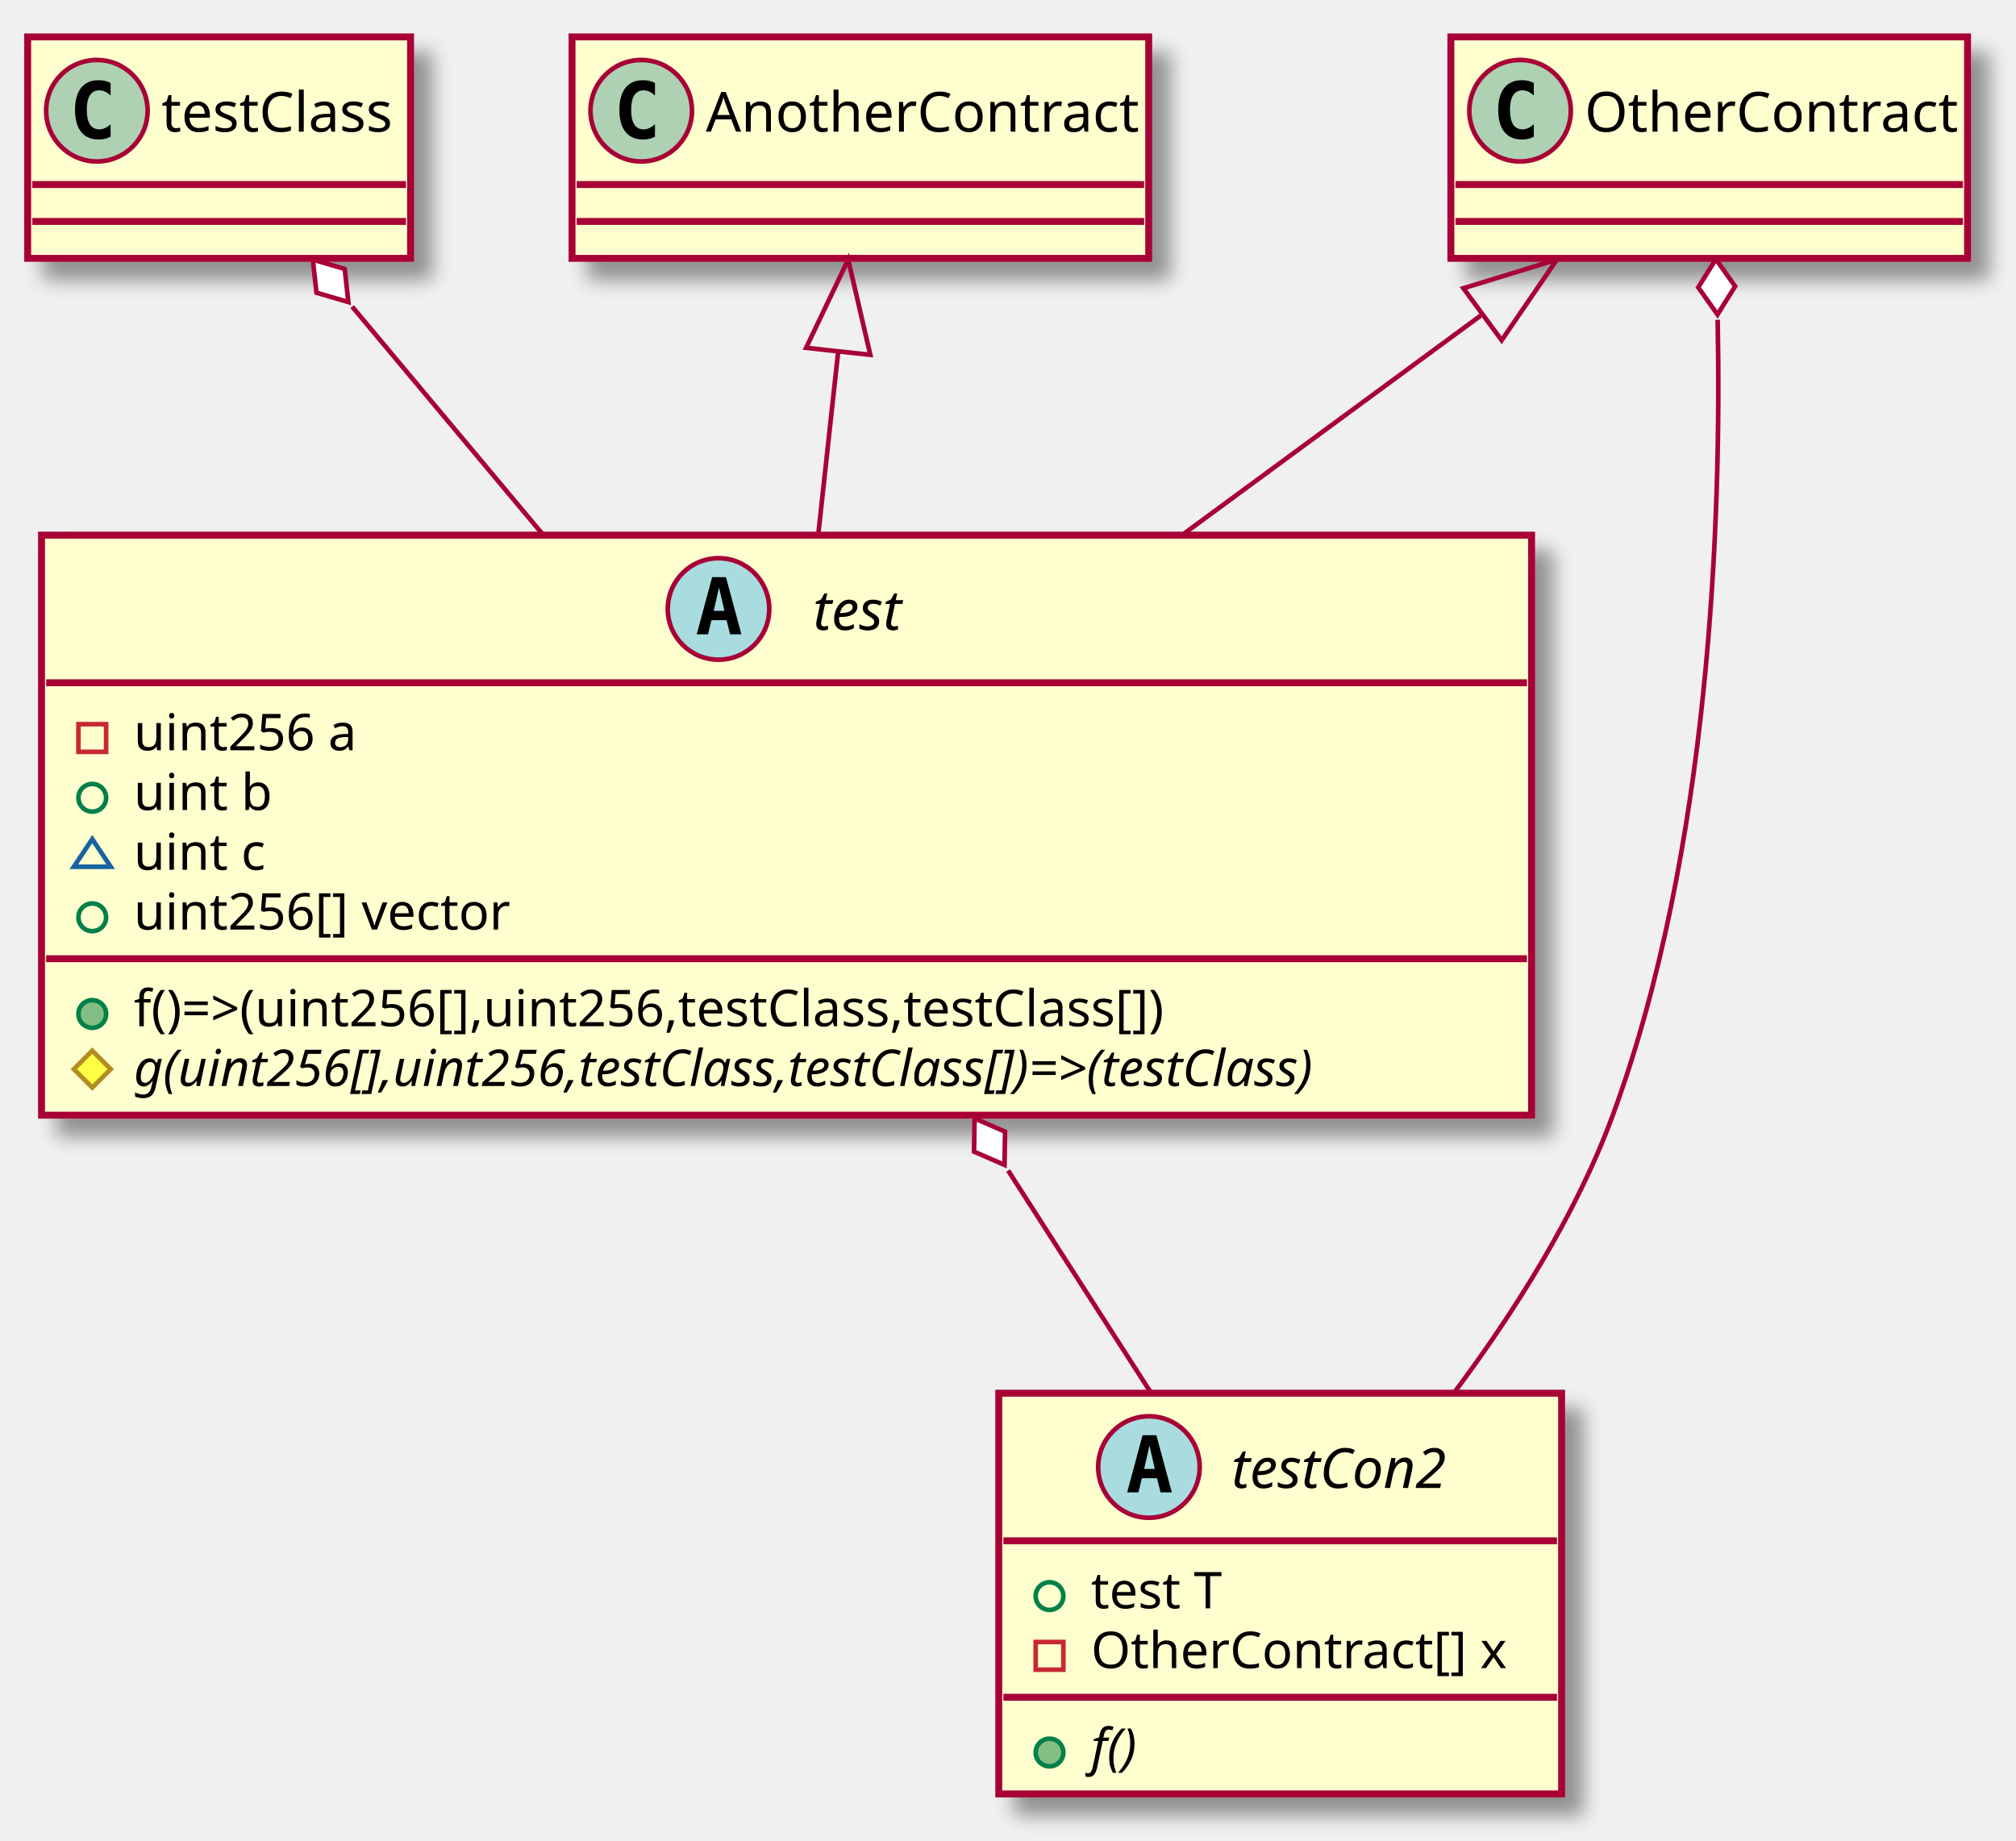
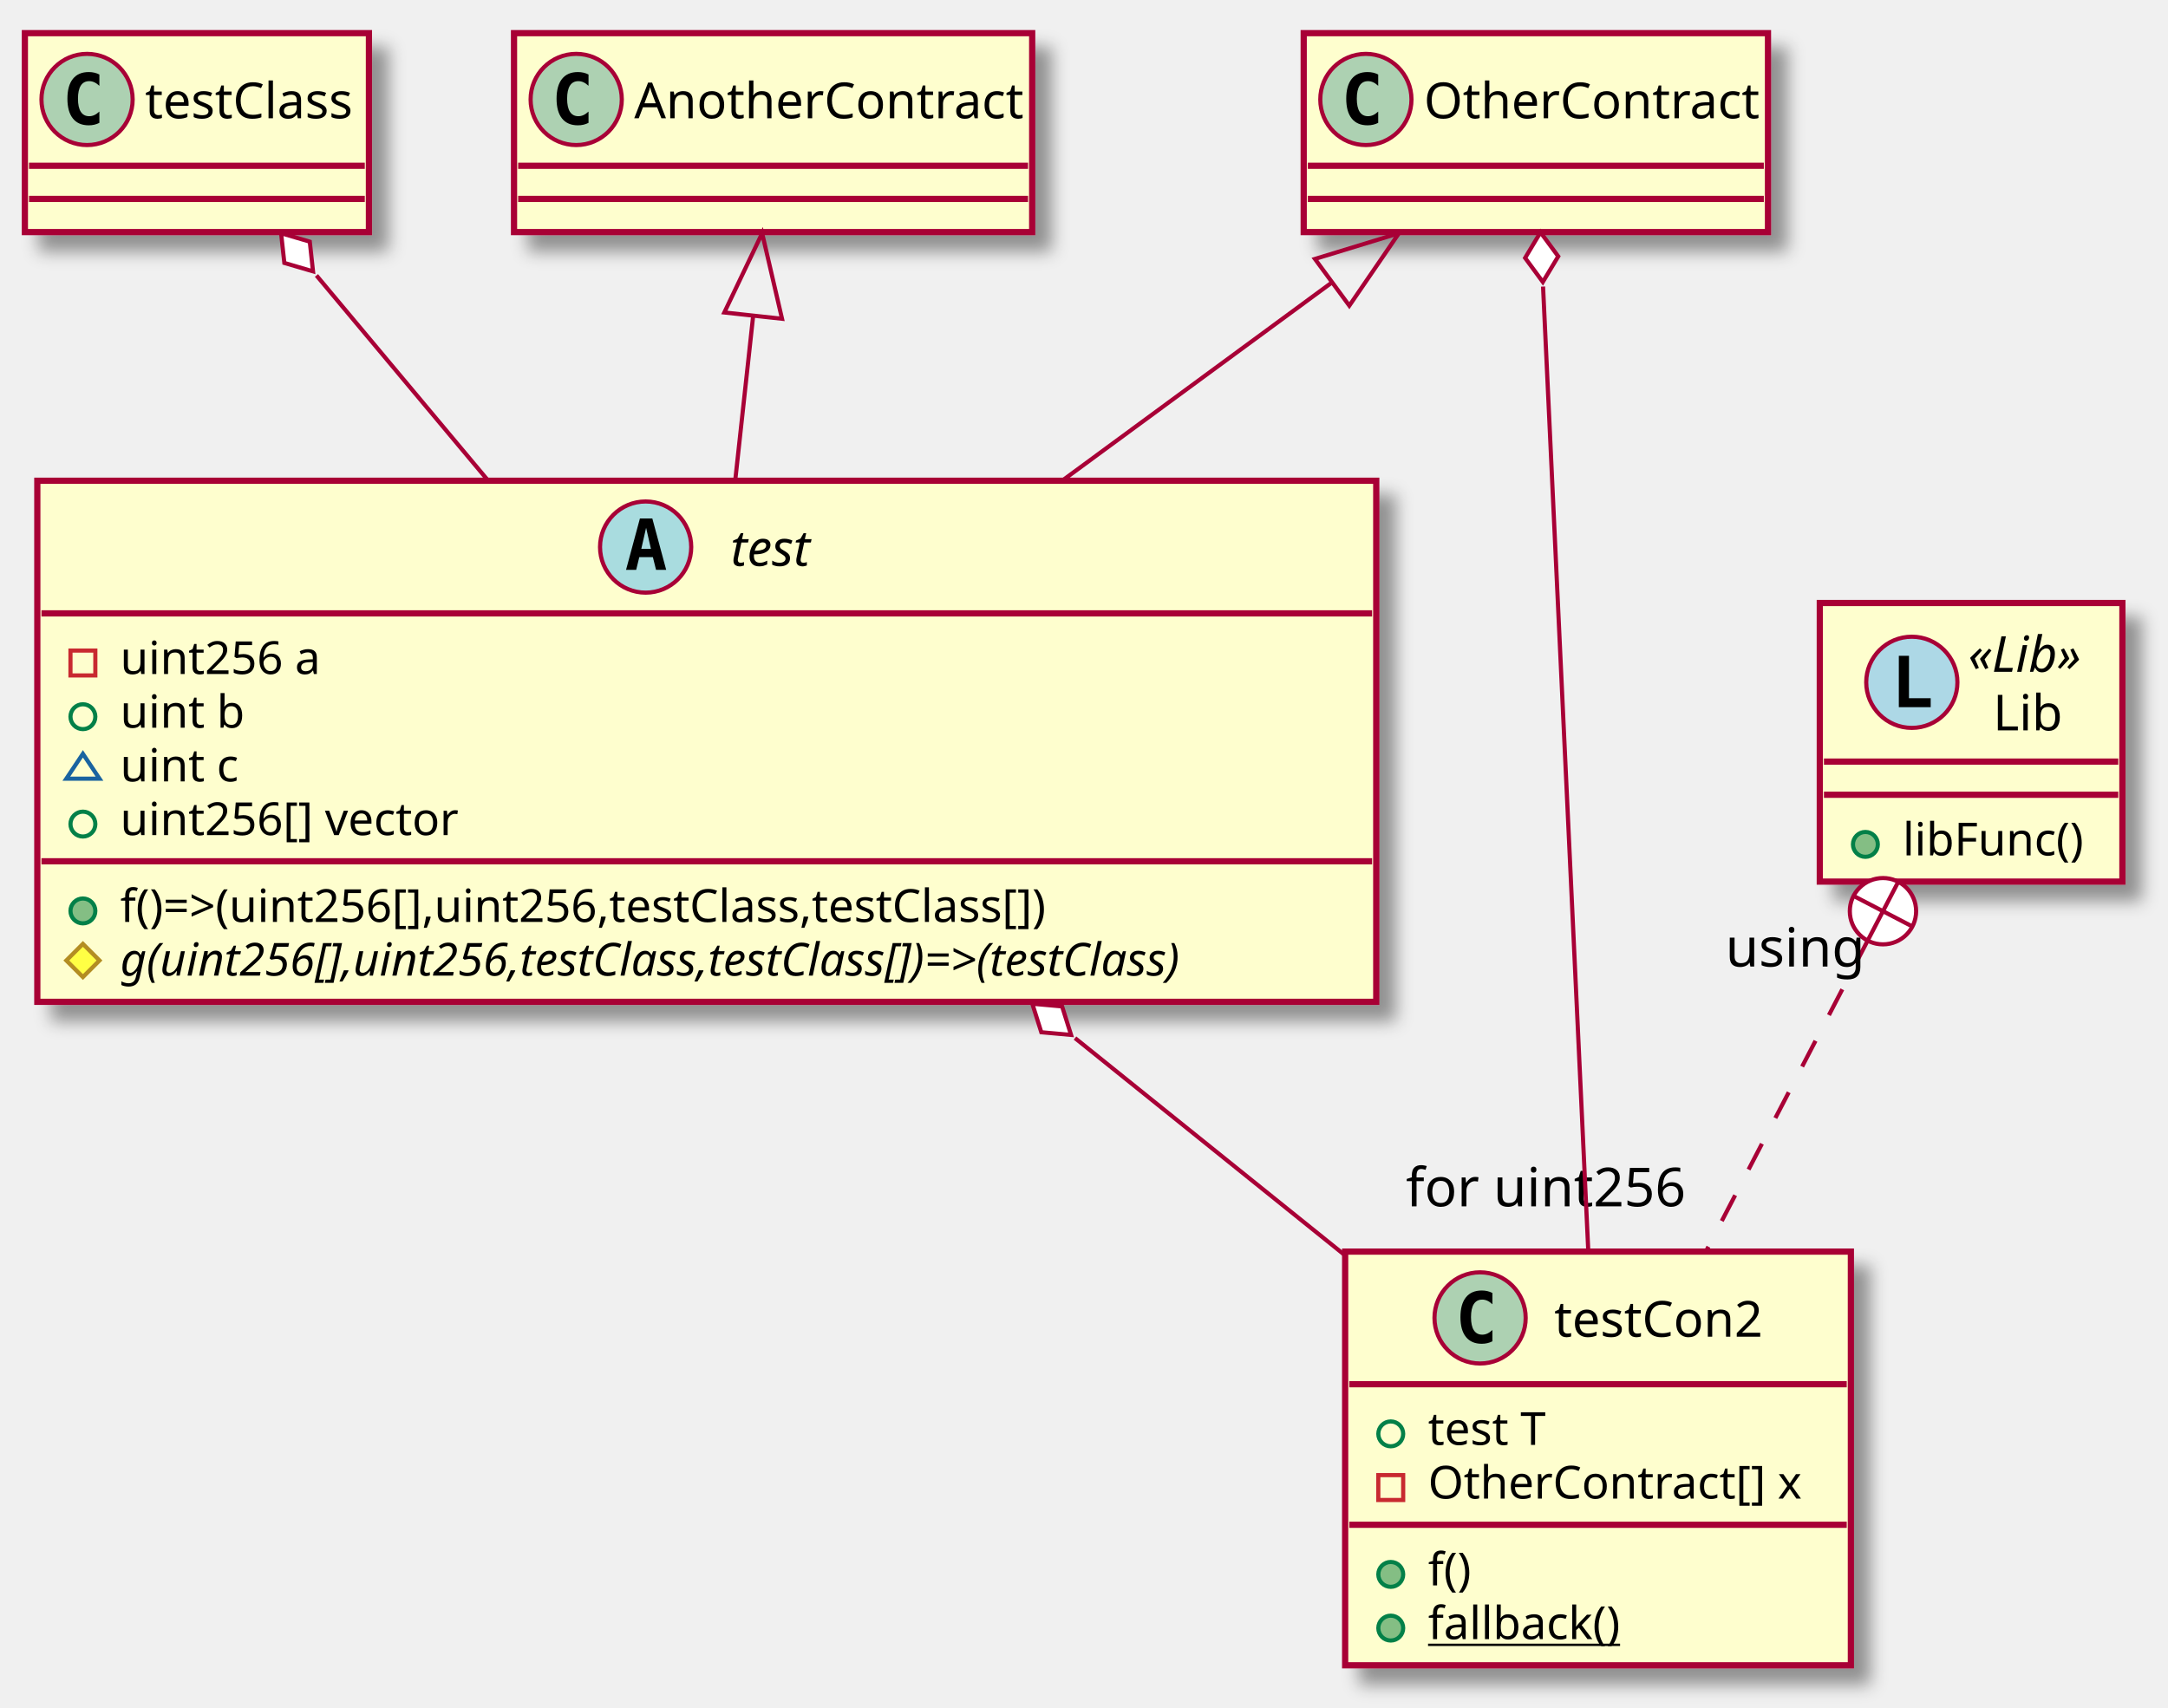
- <svg xmlns="http://www.w3.org/2000/svg" contentScriptType="application/ecmascript" contentStyleType="text/css" height="399px" preserveAspectRatio="none" style="width:437px;height:399px;" version="1.1" viewBox="0 0 437 399" width="437px" zoomAndPan="magnify">
+ <svg xmlns="http://www.w3.org/2000/svg" contentScriptType="application/ecmascript" contentStyleType="text/css" height="412px" preserveAspectRatio="none" style="width:523px;height:412px;" version="1.1" viewBox="0 0 523 412" width="523px" zoomAndPan="magnify">
  <defs>
-     <filter height="300%" id="f1olbtpn5cdva0" width="300%" x="-1" y="-1">
+     <filter height="300%" id="fae7dtepy3ib8" width="300%" x="-1" y="-1">
      <feGaussianBlur result="blurOut" stdDeviation="2.0" />
      <feColorMatrix in="blurOut" result="blurOut2" type="matrix" values="0 0 0 0 0 0 0 0 0 0 0 0 0 0 0 0 0 0 .4 0" />
      <feOffset dx="4.0" dy="4.0" in="blurOut2" result="blurOut3" />
      <feBlend in="SourceGraphic" in2="blurOut3" mode="normal" />
    </filter>
  </defs>
  <g>
-     <rect fill="#FEFECE" filter="url(#f1olbtpn5cdva0)" height="125.731" id="test" style="stroke: #A80036; stroke-width: 1.5;" width="323" x="9" y="116" />
+     <rect fill="#FEFECE" filter="url(#fae7dtepy3ib8)" height="125.731" id="test" style="stroke: #A80036; stroke-width: 1.5;" width="323" x="9" y="116" />
    <ellipse cx="155.75" cy="132" fill="#A9DCDF" rx="11" ry="11" style="stroke: #A80036; stroke-width: 1.0;" />
    <path d="M155.863,127.348 L154.709,132.42 L157.025,132.42 Z M154.369,125.107 L157.366,125.107 L160.711,137.5 L158.262,137.5 L157.499,134.437 L154.22,134.437 L153.473,137.5 L151.024,137.5 Z " />
    <text fill="#000000" font-family="sans-serif" font-size="12" font-style="italic" lengthAdjust="spacingAndGlyphs" textLength="21" x="176.25" y="136.535">test</text>
    <line style="stroke: #A80036; stroke-width: 1.5;" x1="10" x2="331" y1="148" y2="148" />
    <rect fill="none" height="6" style="stroke: #C82930; stroke-width: 1.0;" width="6" x="17" y="156.977" />
    <text fill="#000000" font-family="sans-serif" font-size="11" lengthAdjust="spacingAndGlyphs" textLength="51" x="29" y="162.635">uint256 a</text>
    <ellipse cx="20" cy="172.933" fill="none" rx="3" ry="3" style="stroke: #038048; stroke-width: 1.0;" />
    <text fill="#000000" font-family="sans-serif" font-size="11" lengthAdjust="spacingAndGlyphs" textLength="31" x="29" y="175.59">uint b</text>
    <polygon fill="none" points="20,181.888,16,187.888,24,187.888" style="stroke: #1963A0; stroke-width: 1.0;" />
    <text fill="#000000" font-family="sans-serif" font-size="11" lengthAdjust="spacingAndGlyphs" textLength="30" x="29" y="188.545">uint c</text>
    <ellipse cx="20" cy="198.843" fill="none" rx="3" ry="3" style="stroke: #038048; stroke-width: 1.0;" />
    <text fill="#000000" font-family="sans-serif" font-size="11" lengthAdjust="spacingAndGlyphs" textLength="87" x="29" y="201.5">uint256[] vector</text>
    <line style="stroke: #A80036; stroke-width: 1.5;" x1="10" x2="331" y1="207.82" y2="207.82" />
    <ellipse cx="20" cy="219.798" fill="#84BE84" rx="3" ry="3" style="stroke: #038048; stroke-width: 1.0;" />
    <text fill="#000000" font-family="sans-serif" font-size="11" lengthAdjust="spacingAndGlyphs" textLength="245" x="29" y="222.455">f()=&gt;(uint256[],uint256,testClass,testClass[])</text>
    <polygon fill="#FFFF44" points="20,227.753,24,231.753,20,235.753,16,231.753" style="stroke: #B38D22; stroke-width: 1.0;" />
    <text fill="#000000" font-family="sans-serif" font-size="11" font-style="italic" lengthAdjust="spacingAndGlyphs" textLength="297" x="29" y="235.41">g(uint256[],uint256,testClass,testClass[])=&gt;(testClass)</text>
-     <rect fill="#FEFECE" filter="url(#f1olbtpn5cdva0)" height="48" id="testClass" style="stroke: #A80036; stroke-width: 1.5;" width="83" x="6" y="8" />
+     <rect fill="#FEFECE" filter="url(#fae7dtepy3ib8)" height="48" id="testClass" style="stroke: #A80036; stroke-width: 1.5;" width="83" x="6" y="8" />
    <ellipse cx="21" cy="24" fill="#ADD1B2" rx="11" ry="11" style="stroke: #A80036; stroke-width: 1.0;" />
    <path d="M23.973,29.643 Q23.392,29.942 22.753,30.091 Q22.114,30.241 21.408,30.241 Q18.901,30.241 17.581,28.589 Q16.262,26.937 16.262,23.816 Q16.262,20.686 17.581,19.035 Q18.901,17.383 21.408,17.383 Q22.114,17.383 22.761,17.532 Q23.409,17.682 23.973,17.98 L23.973,20.703 Q23.342,20.122 22.749,19.852 Q22.155,19.582 21.524,19.582 Q20.18,19.582 19.495,20.649 Q18.81,21.716 18.81,23.816 Q18.81,25.908 19.495,26.974 Q20.18,28.041 21.524,28.041 Q22.155,28.041 22.749,27.771 Q23.342,27.502 23.973,26.92 Z " />
    <text fill="#000000" font-family="sans-serif" font-size="12" lengthAdjust="spacingAndGlyphs" textLength="51" x="35" y="28.535">testClass</text>
    <line style="stroke: #A80036; stroke-width: 1.5;" x1="7" x2="88" y1="40" y2="40" />
    <line style="stroke: #A80036; stroke-width: 1.5;" x1="7" x2="88" y1="48" y2="48" />
-     <rect fill="#FEFECE" filter="url(#f1olbtpn5cdva0)" height="48" id="OtherContract" style="stroke: #A80036; stroke-width: 1.5;" width="112" x="314.5" y="8" />
+     <rect fill="#FEFECE" filter="url(#fae7dtepy3ib8)" height="48" id="OtherContract" style="stroke: #A80036; stroke-width: 1.5;" width="112" x="314.5" y="8" />
    <ellipse cx="329.5" cy="24" fill="#ADD1B2" rx="11" ry="11" style="stroke: #A80036; stroke-width: 1.0;" />
    <path d="M332.473,29.643 Q331.892,29.942 331.253,30.091 Q330.614,30.241 329.908,30.241 Q327.401,30.241 326.082,28.589 Q324.762,26.937 324.762,23.816 Q324.762,20.686 326.082,19.035 Q327.401,17.383 329.908,17.383 Q330.614,17.383 331.261,17.532 Q331.909,17.682 332.473,17.98 L332.473,20.703 Q331.842,20.122 331.249,19.852 Q330.655,19.582 330.024,19.582 Q328.68,19.582 327.995,20.649 Q327.31,21.716 327.31,23.816 Q327.31,25.908 327.995,26.974 Q328.68,28.041 330.024,28.041 Q330.655,28.041 331.249,27.771 Q331.842,27.502 332.473,26.92 Z " />
    <text fill="#000000" font-family="sans-serif" font-size="12" lengthAdjust="spacingAndGlyphs" textLength="80" x="343.5" y="28.535">OtherContract</text>
    <line style="stroke: #A80036; stroke-width: 1.5;" x1="315.5" x2="425.5" y1="40" y2="40" />
    <line style="stroke: #A80036; stroke-width: 1.5;" x1="315.5" x2="425.5" y1="48" y2="48" />
-     <rect fill="#FEFECE" filter="url(#f1olbtpn5cdva0)" height="48" id="AnotherContract" style="stroke: #A80036; stroke-width: 1.5;" width="125" x="124" y="8" />
+     <rect fill="#FEFECE" filter="url(#fae7dtepy3ib8)" height="48" id="AnotherContract" style="stroke: #A80036; stroke-width: 1.5;" width="125" x="124" y="8" />
    <ellipse cx="139" cy="24" fill="#ADD1B2" rx="11" ry="11" style="stroke: #A80036; stroke-width: 1.0;" />
    <path d="M141.973,29.643 Q141.392,29.942 140.753,30.091 Q140.114,30.241 139.408,30.241 Q136.901,30.241 135.582,28.589 Q134.262,26.937 134.262,23.816 Q134.262,20.686 135.582,19.035 Q136.901,17.383 139.408,17.383 Q140.114,17.383 140.761,17.532 Q141.409,17.682 141.973,17.98 L141.973,20.703 Q141.342,20.122 140.749,19.852 Q140.155,19.582 139.524,19.582 Q138.18,19.582 137.495,20.649 Q136.81,21.716 136.81,23.816 Q136.81,25.908 137.495,26.974 Q138.18,28.041 139.524,28.041 Q140.155,28.041 140.749,27.771 Q141.342,27.502 141.973,26.92 Z " />
    <text fill="#000000" font-family="sans-serif" font-size="12" lengthAdjust="spacingAndGlyphs" textLength="93" x="153" y="28.535">AnotherContract</text>
    <line style="stroke: #A80036; stroke-width: 1.5;" x1="125" x2="248" y1="40" y2="40" />
    <line style="stroke: #A80036; stroke-width: 1.5;" x1="125" x2="248" y1="48" y2="48" />
-     <rect fill="#FEFECE" filter="url(#f1olbtpn5cdva0)" height="86.865" id="testCon2" style="stroke: #A80036; stroke-width: 1.5;" width="122" x="216.5" y="302" />
-     <ellipse cx="249.05" cy="318" fill="#A9DCDF" rx="11" ry="11" style="stroke: #A80036; stroke-width: 1.0;" />
-     <path d="M249.163,313.348 L248.01,318.42 L250.325,318.42 Z M247.669,311.107 L250.666,311.107 L254.011,323.5 L251.562,323.5 L250.798,320.437 L247.52,320.437 L246.773,323.5 L244.324,323.5 Z " />
-     <text fill="#000000" font-family="sans-serif" font-size="12" font-style="italic" lengthAdjust="spacingAndGlyphs" textLength="51" x="266.95" y="322.535">testCon2</text>
-     <line style="stroke: #A80036; stroke-width: 1.5;" x1="217.5" x2="337.5" y1="334" y2="334" />
-     <ellipse cx="227.5" cy="345.978" fill="none" rx="3" ry="3" style="stroke: #038048; stroke-width: 1.0;" />
-     <text fill="#000000" font-family="sans-serif" font-size="11" lengthAdjust="spacingAndGlyphs" textLength="30" x="236.5" y="348.635">test T</text>
-     <rect fill="none" height="6" style="stroke: #C82930; stroke-width: 1.0;" width="6" x="224.5" y="355.933" />
-     <text fill="#000000" font-family="sans-serif" font-size="11" lengthAdjust="spacingAndGlyphs" textLength="96" x="236.5" y="361.59">OtherContract[] x</text>
-     <line style="stroke: #A80036; stroke-width: 1.5;" x1="217.5" x2="337.5" y1="367.91" y2="367.91" />
-     <ellipse cx="227.5" cy="379.888" fill="#84BE84" rx="3" ry="3" style="stroke: #038048; stroke-width: 1.0;" />
-     <text fill="#000000" font-family="sans-serif" font-size="11" font-style="italic" lengthAdjust="spacingAndGlyphs" textLength="12" x="236.5" y="382.545">f()</text>
+     <rect fill="#FEFECE" filter="url(#fae7dtepy3ib8)" height="67.221" id="Lib" style="stroke: #A80036; stroke-width: 1.5;" width="73" x="439" y="145.5" />
+     <ellipse cx="461.2" cy="164.633" fill="#ADD8E6" rx="11" ry="11" style="stroke: #A80036; stroke-width: 1.0;" />
+     <path d="M458.068,170.633 L458.068,158.24 L460.516,158.24 L460.516,168.475 L465.754,168.475 L465.754,170.633 Z " />
+     <text fill="#000000" font-family="sans-serif" font-size="12" font-style="italic" lengthAdjust="spacingAndGlyphs" textLength="29" x="474.8" y="162.102">«Lib»</text>
+     <text fill="#000000" font-family="sans-serif" font-size="12" lengthAdjust="spacingAndGlyphs" textLength="17" x="480.8" y="176.234">Lib</text>
+     <line style="stroke: #A80036; stroke-width: 1.5;" x1="440" x2="511" y1="183.766" y2="183.766" />
+     <line style="stroke: #A80036; stroke-width: 1.5;" x1="440" x2="511" y1="191.766" y2="191.766" />
+     <ellipse cx="450" cy="203.743" fill="#84BE84" rx="3" ry="3" style="stroke: #038048; stroke-width: 1.0;" />
+     <text fill="#000000" font-family="sans-serif" font-size="11" lengthAdjust="spacingAndGlyphs" textLength="47" x="459" y="206.4">libFunc()</text>
+     <rect fill="#FEFECE" filter="url(#fae7dtepy3ib8)" height="99.82" id="testCon2" style="stroke: #A80036; stroke-width: 1.5;" width="122" x="324.5" y="302" />
+     <ellipse cx="357.05" cy="318" fill="#ADD1B2" rx="11" ry="11" style="stroke: #A80036; stroke-width: 1.0;" />
+     <path d="M360.023,323.643 Q359.442,323.942 358.803,324.091 Q358.164,324.241 357.458,324.241 Q354.951,324.241 353.632,322.589 Q352.312,320.937 352.312,317.816 Q352.312,314.687 353.632,313.035 Q354.951,311.383 357.458,311.383 Q358.164,311.383 358.811,311.532 Q359.459,311.682 360.023,311.981 L360.023,314.703 Q359.392,314.122 358.799,313.852 Q358.205,313.582 357.574,313.582 Q356.23,313.582 355.545,314.649 Q354.86,315.716 354.86,317.816 Q354.86,319.908 355.545,320.974 Q356.23,322.041 357.574,322.041 Q358.205,322.041 358.799,321.771 Q359.392,321.502 360.023,320.92 Z " />
+     <text fill="#000000" font-family="sans-serif" font-size="12" lengthAdjust="spacingAndGlyphs" textLength="51" x="374.95" y="322.535">testCon2</text>
+     <line style="stroke: #A80036; stroke-width: 1.5;" x1="325.5" x2="445.5" y1="334" y2="334" />
+     <ellipse cx="335.5" cy="345.978" fill="none" rx="3" ry="3" style="stroke: #038048; stroke-width: 1.0;" />
+     <text fill="#000000" font-family="sans-serif" font-size="11" lengthAdjust="spacingAndGlyphs" textLength="30" x="344.5" y="348.635">test T</text>
+     <rect fill="none" height="6" style="stroke: #C82930; stroke-width: 1.0;" width="6" x="332.5" y="355.933" />
+     <text fill="#000000" font-family="sans-serif" font-size="11" lengthAdjust="spacingAndGlyphs" textLength="96" x="344.5" y="361.59">OtherContract[] x</text>
+     <line style="stroke: #A80036; stroke-width: 1.5;" x1="325.5" x2="445.5" y1="367.91" y2="367.91" />
+     <ellipse cx="335.5" cy="379.888" fill="#84BE84" rx="3" ry="3" style="stroke: #038048; stroke-width: 1.0;" />
+     <text fill="#000000" font-family="sans-serif" font-size="11" lengthAdjust="spacingAndGlyphs" textLength="12" x="344.5" y="382.545">f()</text>
+     <ellipse cx="335.5" cy="392.843" fill="#84BE84" rx="3" ry="3" style="stroke: #038048; stroke-width: 1.0;" />
+     <text fill="#000000" font-family="sans-serif" font-size="11" lengthAdjust="spacingAndGlyphs" text-decoration="underline" textLength="49" x="344.5" y="395.5">fallback()</text>
    <path d="M76.335,66.462 C88.707,81.247 103.563,99.002 117.779,115.992 " fill="none" id="testClass-test" style="stroke: #A80036; stroke-width: 1.0;" />
    <polygon fill="#FFFFFF" points="67.811,56.274,68.594,63.443,75.512,65.477,74.729,58.309,67.811,56.274" style="stroke: #A80036; stroke-width: 1.0;" />
    <path d="M321.252,68.198 C301.623,82.625 278.444,99.662 256.225,115.992 " fill="none" id="OtherContract-test" style="stroke: #A80036; stroke-width: 1.0;" />
    <polygon fill="none" points="317.213,62.478,337.474,56.274,325.504,73.759,317.213,62.478" style="stroke: #A80036; stroke-width: 1.0;" />
    <path d="M181.678,76.306 C180.318,88.797 178.812,102.631 177.358,115.992 " fill="none" id="AnotherContract-test" style="stroke: #A80036; stroke-width: 1.0;" />
    <polygon fill="none" points="174.735,75.399,183.858,56.274,188.653,76.914,174.735,75.399" style="stroke: #A80036; stroke-width: 1.0;" />
-     <path d="M218.521,253.724 C229.108,270.199 239.986,287.125 249.47,301.883 " fill="none" id="test-testCon2" style="stroke: #A80036; stroke-width: 1.0;" />
-     <polygon fill="#FFFFFF" points="211.257,242.422,211.136,249.632,217.745,252.517,217.866,245.306,211.257,242.422" style="stroke: #A80036; stroke-width: 1.0;" />
-     <path d="M372.329,69.319 C373.188,112.316 370.756,184.437 349.5,242 C341.614,263.355 328.253,284.441 315.166,301.951 " fill="none" id="OtherContract-testCon2" style="stroke: #A80036; stroke-width: 1.0;" />
-     <polygon fill="#FFFFFF" points="371.944,56.177,368.121,62.292,372.295,68.172,376.118,62.057,371.944,56.177" style="stroke: #A80036; stroke-width: 1.0;" />
+     <path d="M450.892,226.302 C438.687,249.763 423.944,278.103 411.548,301.93 " fill="none" id="Lib-testCon2" style="stroke: #A80036; stroke-width: 1.0; stroke-dasharray: 7.0,7.0;" />
+     <ellipse cx="454.241" cy="219.864" fill="#FFFFFF" rx="8" ry="8" style="stroke: #A80036; stroke-width: 1.0;" />
+     <line style="stroke: #A80036; stroke-width: 1.0;" x1="450.549" x2="457.933" y1="226.961" y2="212.767" />
+     <line style="stroke: #A80036; stroke-width: 1.0;" x1="447.144" x2="461.338" y1="216.172" y2="223.556" />
+     <text fill="#000000" font-family="sans-serif" font-size="13" lengthAdjust="spacingAndGlyphs" textLength="35" x="416.249" y="233.21">using</text>
+     <text fill="#000000" font-family="sans-serif" font-size="13" lengthAdjust="spacingAndGlyphs" textLength="71" x="339.159" y="291.079">for uint256</text>
+     <path d="M259.327,250.475 C281.195,268.071 304.126,286.522 324.35,302.795 " fill="none" id="test-testCon2" style="stroke: #A80036; stroke-width: 1.0;" />
+     <polygon fill="#FFFFFF" points="249.033,242.191,251.2,249.069,258.382,249.714,256.215,242.836,249.033,242.191" style="stroke: #A80036; stroke-width: 1.0;" />
+     <path d="M372.241,69.139 C374.937,126.658 380.127,237.367 383.152,301.907 " fill="none" id="OtherContract-testCon2" style="stroke: #A80036; stroke-width: 1.0;" />
+     <polygon fill="#FFFFFF" points="371.627,56.052,367.913,62.233,372.189,68.039,375.904,61.858,371.627,56.052" style="stroke: #A80036; stroke-width: 1.0;" />
  </g>
</svg>
